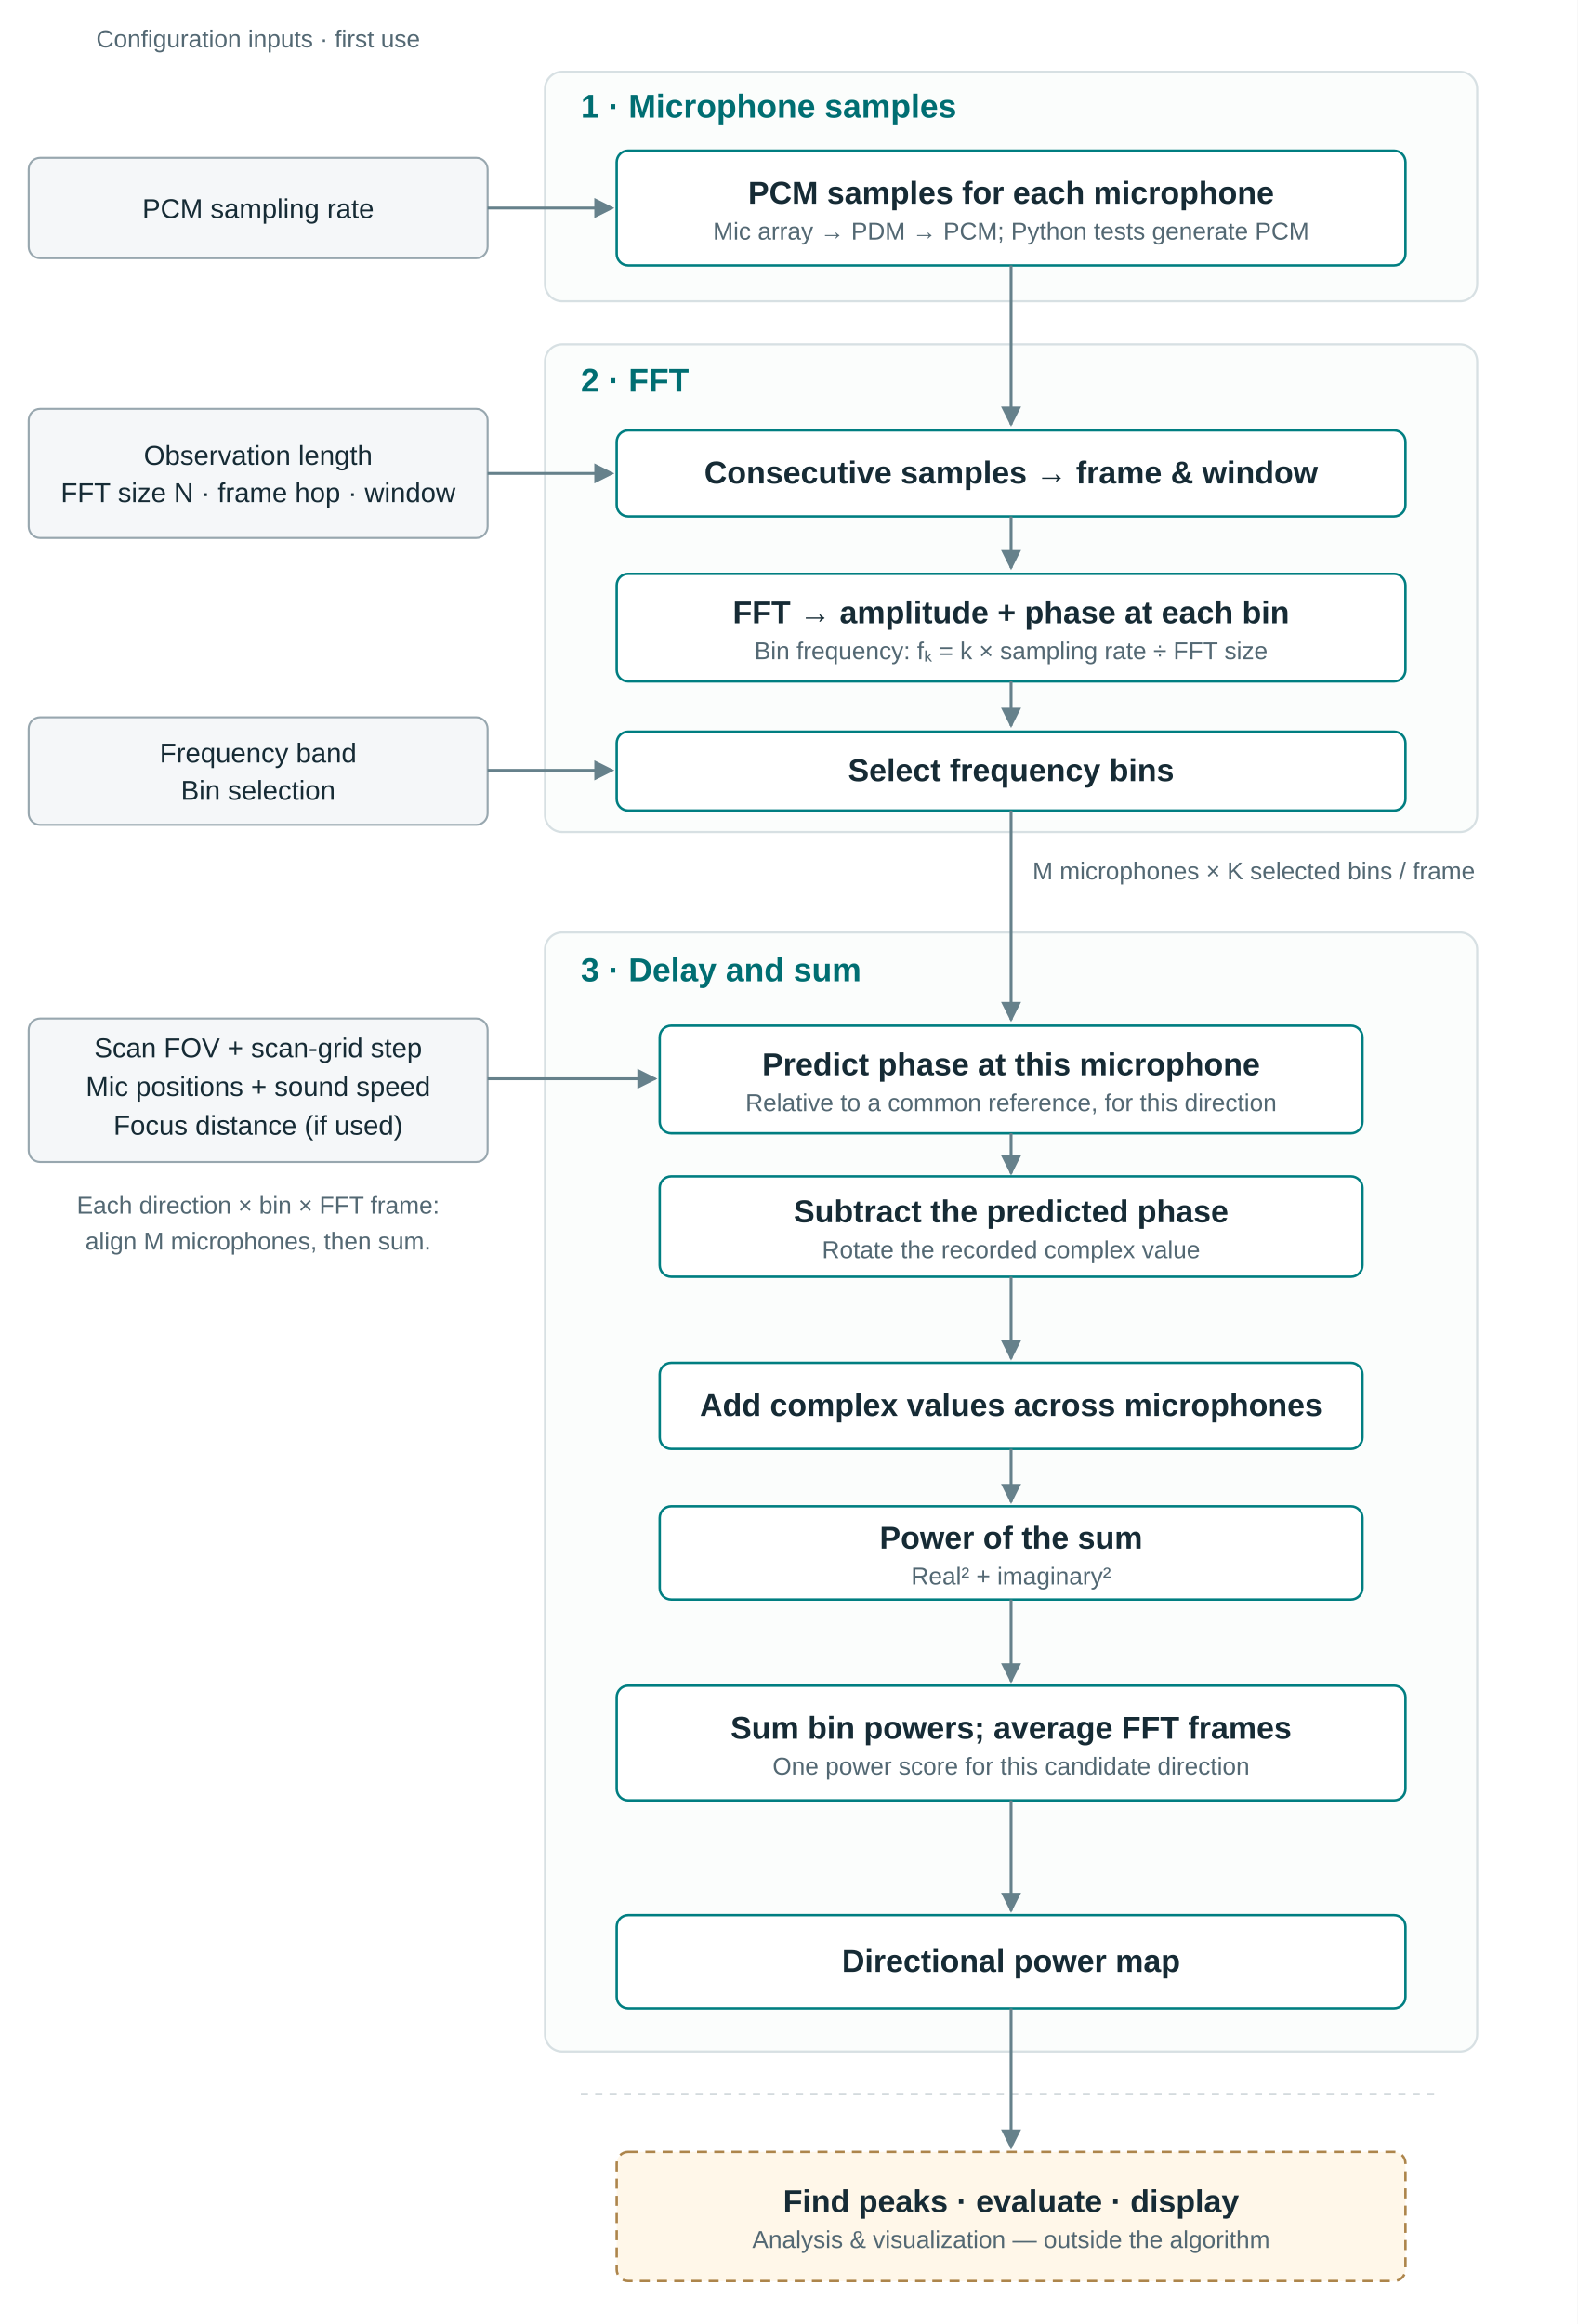
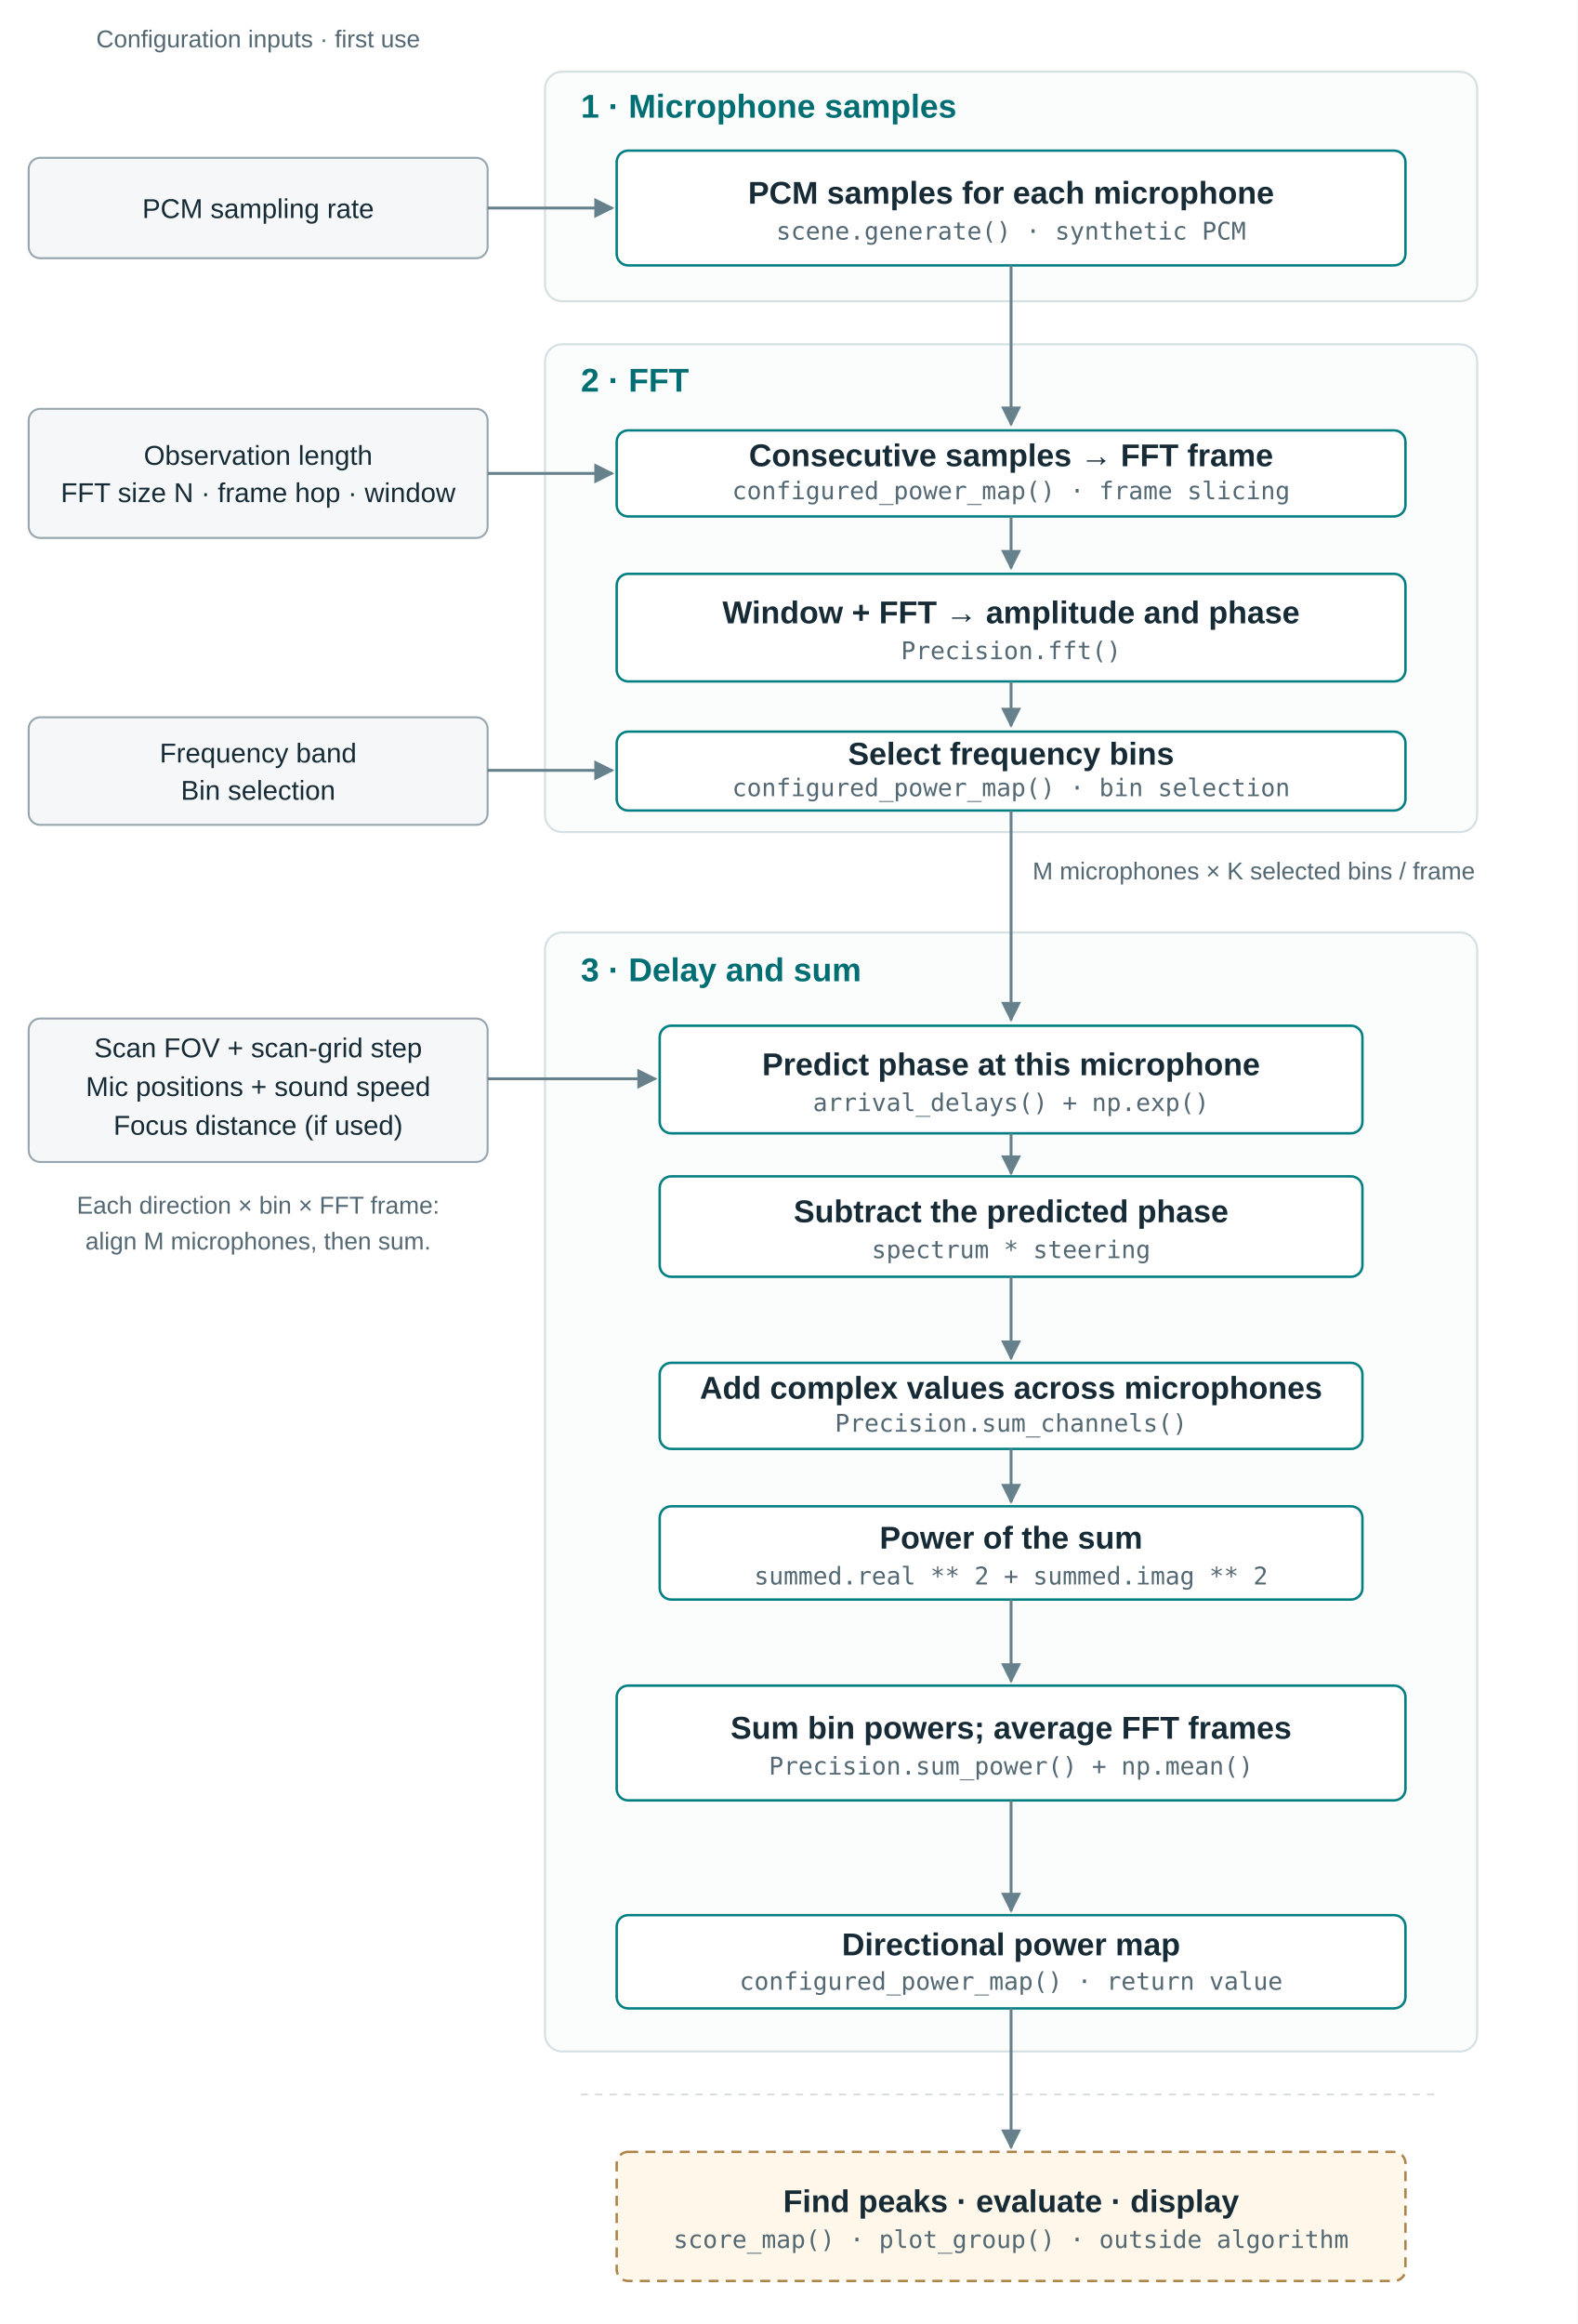
<svg xmlns="http://www.w3.org/2000/svg" viewBox="0 0 1100 1620" role="img" aria-labelledby="title desc">
  <defs>
    <marker id="arrow" viewBox="0 0 10 10" refX="9" refY="5" markerWidth="7" markerHeight="7" orient="auto">
      <path d="M0 0L10 5L0 10Z" fill="#66818b" />
    </marker>
  </defs>
-   <style>text{font-family:'Segoe UI',Arial,sans-serif;fill:#162b35}.label{font-size:22px;font-weight:600}.small{font-size:17px;fill:#536873}.inputtext{font-size:19px}.heading{font-size:23px;font-weight:700;fill:#006e72}.section{fill:#fbfdfc;stroke:#d7e0e3;stroke-width:1.5}.block{fill:white;stroke:#007e81;stroke-width:1.7}.input{fill:#f5f7f9;stroke:#98a7af;stroke-width:1.4}.output{fill:#fff7e9;stroke:#ad854b;stroke-width:1.7;stroke-dasharray:7 5}.arrow{fill:none;stroke:#66818b;stroke-width:2;marker-end:url(#arrow)}</style>
+   <style>text{font-family:'Segoe UI',Arial,sans-serif;fill:#162b35}.label{font-size:22px;font-weight:600}.small{font-size:17px;fill:#536873}.code{font-family:Consolas,monospace;font-size:17px;fill:#536873}.inputtext{font-size:19px}.heading{font-size:23px;font-weight:700;fill:#006e72}.section{fill:#fbfdfc;stroke:#d7e0e3;stroke-width:1.5}.block{fill:white;stroke:#007e81;stroke-width:1.7}.input{fill:#f5f7f9;stroke:#98a7af;stroke-width:1.4}.output{fill:#fff7e9;stroke:#ad854b;stroke-width:1.7;stroke-dasharray:7 5}.arrow{fill:none;stroke:#66818b;stroke-width:2;marker-end:url(#arrow)}</style>
  <rect width="1100" height="1620" fill="white" />
  <text x="180" y="33" text-anchor="middle" class="small">Configuration inputs · first use</text>
  <rect x="380" y="50" width="650" height="160" rx="12" class="section" />
  <text x="405" y="82" class="heading">1 · Microphone samples</text>
  <rect x="380" y="240" width="650" height="340" rx="12" class="section" />
  <text x="405" y="273" class="heading">2 · FFT</text>
  <rect x="380" y="650" width="650" height="780" rx="12" class="section" />
  <text x="405" y="684" class="heading">3 · Delay and sum</text>
  <rect x="430" y="105" width="550" height="80" rx="8" class="block" />
  <text x="705.0" y="142.0" text-anchor="middle" class="label">PCM samples for each microphone</text>
-   <text x="705.0" y="167.0" text-anchor="middle" class="small">Mic array → PDM → PCM; Python tests generate PCM</text>
+   <text x="705.0" y="167.0" text-anchor="middle" class="code">scene.generate() · synthetic PCM</text>
  <rect x="20" y="110" width="320" height="70" rx="8" class="input" />
  <text x="180" y="152.0" text-anchor="middle" class="inputtext">PCM sampling rate</text>
  <path d="M340 145H427" class="arrow" />
  <path d="M705 185V296" class="arrow" />
  <rect x="430" y="300" width="550" height="60" rx="8" class="block" />
-   <text x="705.0" y="337.0" text-anchor="middle" class="label">Consecutive samples → frame &amp; window</text>
+   <text x="705.0" y="325" text-anchor="middle" class="label">Consecutive samples → FFT frame</text>
+   <text x="705" y="348" text-anchor="middle" class="code">configured_power_map() · frame slicing</text>
  <rect x="20" y="285" width="320" height="90" rx="8" class="input" />
  <text x="180" y="324.0" text-anchor="middle" class="inputtext">Observation length</text>
  <text x="180" y="350.0" text-anchor="middle" class="inputtext">FFT size N · frame hop · window</text>
  <path d="M340 330H427" class="arrow" />
  <path d="M705 360V396" class="arrow" />
  <rect x="430" y="400" width="550" height="75" rx="8" class="block" />
-   <text x="705.0" y="434.5" text-anchor="middle" class="label">FFT → amplitude + phase at each bin</text>
-   <text x="705.0" y="459.5" text-anchor="middle" class="small">Bin frequency: fₖ = k × sampling rate ÷ FFT size</text>
+   <text x="705.0" y="434.5" text-anchor="middle" class="label">Window + FFT → amplitude and phase</text>
+   <text x="705.0" y="459.5" text-anchor="middle" class="code">Precision.fft()</text>
  <path d="M705 475V506" class="arrow" />
  <rect x="430" y="510" width="550" height="55" rx="8" class="block" />
-   <text x="705.0" y="544.5" text-anchor="middle" class="label">Select frequency bins</text>
+   <text x="705.0" y="533" text-anchor="middle" class="label">Select frequency bins</text>
+   <text x="705" y="555" text-anchor="middle" class="code">configured_power_map() · bin selection</text>
  <rect x="20" y="500" width="320" height="75" rx="8" class="input" />
  <text x="180" y="531.5" text-anchor="middle" class="inputtext">Frequency band</text>
  <text x="180" y="557.5" text-anchor="middle" class="inputtext">Bin selection</text>
  <path d="M340 537H427" class="arrow" />
  <path d="M705 565V711" class="arrow" />
  <text x="720" y="613" class="small">M microphones × K selected bins / frame</text>
  <rect x="460" y="715" width="490" height="75" rx="8" class="block" />
  <text x="705.0" y="749.5" text-anchor="middle" class="label">Predict phase at this microphone</text>
-   <text x="705.0" y="774.5" text-anchor="middle" class="small">Relative to a common reference, for this direction</text>
+   <text x="705.0" y="774.5" text-anchor="middle" class="code">arrival_delays() + np.exp()</text>
  <rect x="20" y="710" width="320" height="100" rx="8" class="input" />
  <text x="180" y="737" text-anchor="middle" class="inputtext">Scan FOV + scan-grid step</text>
  <text x="180" y="764" text-anchor="middle" class="inputtext">Mic positions + sound speed</text>
  <text x="180" y="791" text-anchor="middle" class="inputtext">Focus distance (if used)</text>
  <path d="M340 752H457" class="arrow" />
  <text x="180" y="846" text-anchor="middle" class="small">Each direction × bin × FFT frame:</text>
  <text x="180" y="871" text-anchor="middle" class="small">align M microphones, then sum.</text>
  <path d="M705 790V818" class="arrow" />
  <rect x="460" y="820" width="490" height="70" rx="8" class="block" />
  <text x="705.0" y="852" text-anchor="middle" class="label">Subtract the predicted phase</text>
-   <text x="705.0" y="877" text-anchor="middle" class="small">Rotate the recorded complex value</text>
+   <text x="705.0" y="877" text-anchor="middle" class="code">spectrum * steering</text>
  <path d="M705 890V947" class="arrow" />
  <rect x="460" y="950" width="490" height="60" rx="8" class="block" />
-   <text x="705.0" y="987" text-anchor="middle" class="label">Add complex values across microphones</text>
+   <text x="705.0" y="975" text-anchor="middle" class="label">Add complex values across microphones</text>
+   <text x="705" y="998" text-anchor="middle" class="code">Precision.sum_channels()</text>
  <path d="M705 1010V1047" class="arrow" />
  <rect x="460" y="1050" width="490" height="65" rx="8" class="block" />
  <text x="705.0" y="1079.5" text-anchor="middle" class="label">Power of the sum</text>
-   <text x="705.0" y="1104.5" text-anchor="middle" class="small">Real² + imaginary²</text>
+   <text x="705.0" y="1104.5" text-anchor="middle" class="code">summed.real ** 2 + summed.imag ** 2</text>
  <path d="M705 1115V1172" class="arrow" />
  <rect x="430" y="1175" width="550" height="80" rx="8" class="block" />
  <text x="705.0" y="1212" text-anchor="middle" class="label">Sum bin powers; average FFT frames</text>
-   <text x="705.0" y="1237" text-anchor="middle" class="small">One power score for this candidate direction</text>
+   <text x="705.0" y="1237" text-anchor="middle" class="code">Precision.sum_power() + np.mean()</text>
  <path d="M705 1255V1332" class="arrow" />
  <rect x="430" y="1335" width="550" height="65" rx="8" class="block" />
-   <text x="705.0" y="1374.5" text-anchor="middle" class="label">Directional power map</text>
+   <text x="705.0" y="1363" text-anchor="middle" class="label">Directional power map</text>
+   <text x="705" y="1387" text-anchor="middle" class="code">configured_power_map() · return value</text>
  <path d="M405 1460H1005" fill="none" stroke="#ccd4d8" stroke-dasharray="5 5" />
  <path d="M705 1400V1497" class="arrow" />
  <rect x="430" y="1500" width="550" height="90" rx="8" class="output" />
  <text x="705.0" y="1542" text-anchor="middle" class="label">Find peaks · evaluate · display</text>
-   <text x="705.0" y="1567" text-anchor="middle" class="small">Analysis &amp; visualization — outside the algorithm</text>
+   <text x="705.0" y="1567" text-anchor="middle" class="code">score_map() · plot_group() · outside algorithm</text>
</svg>
